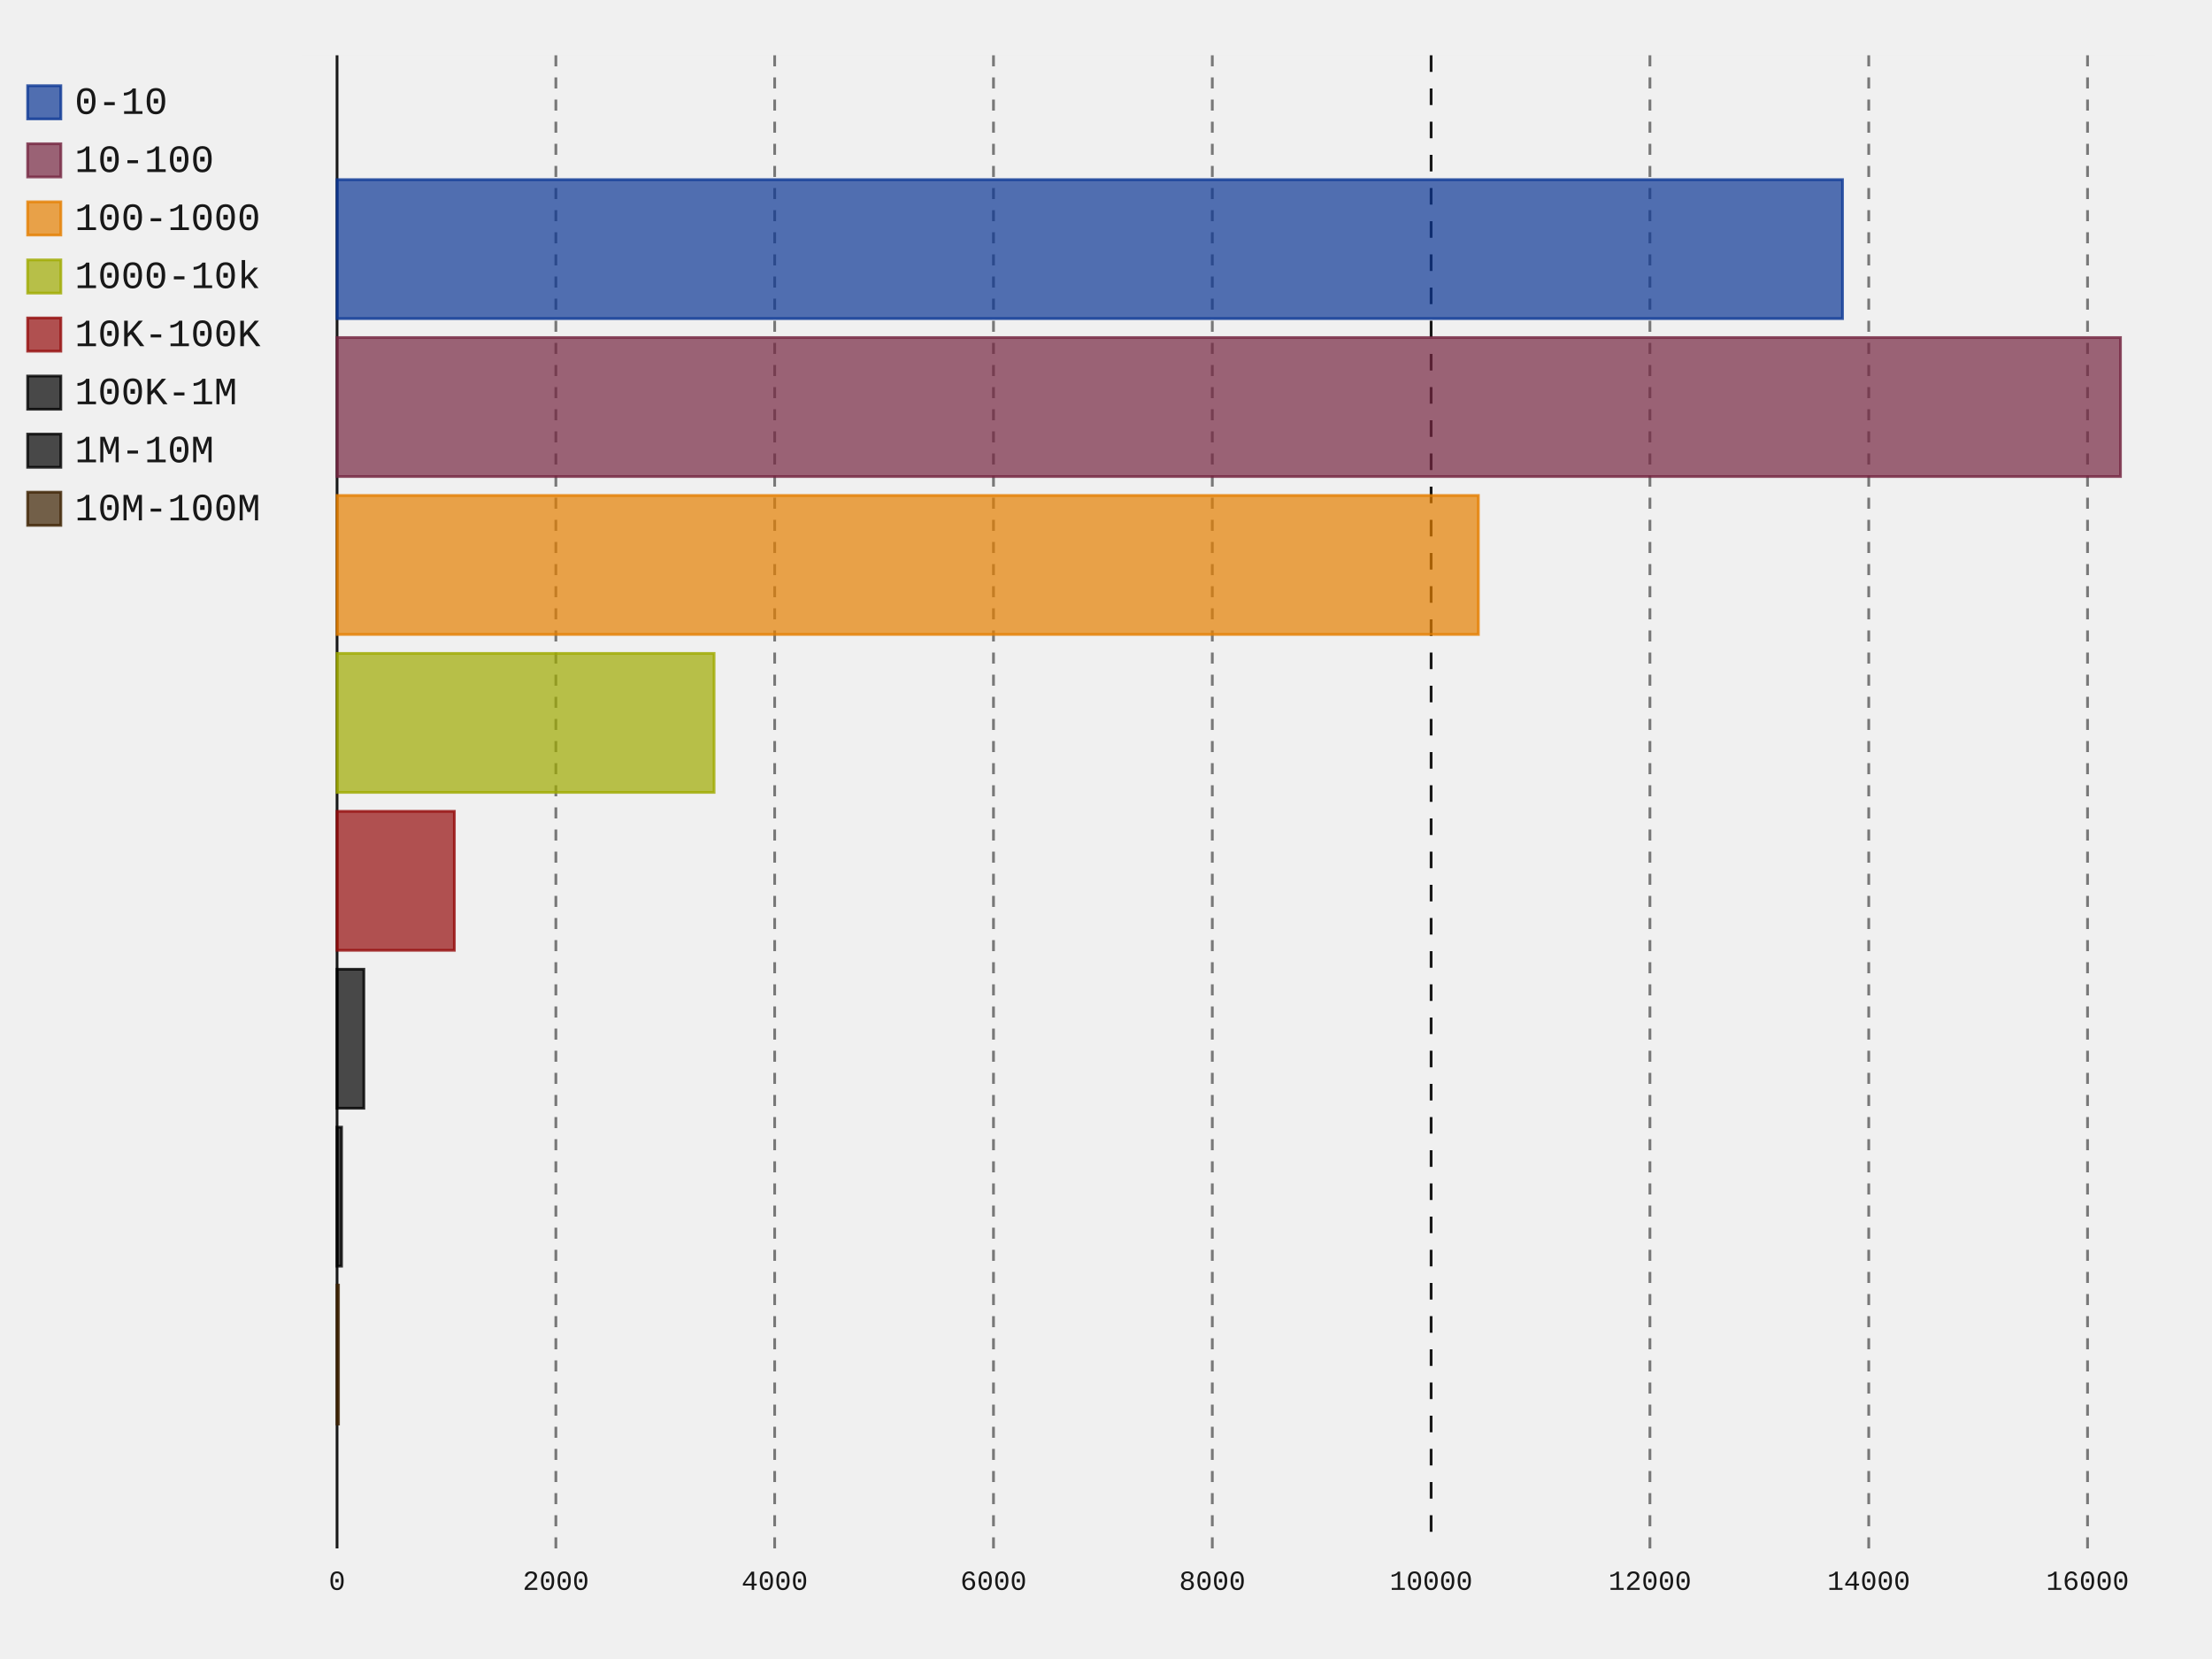
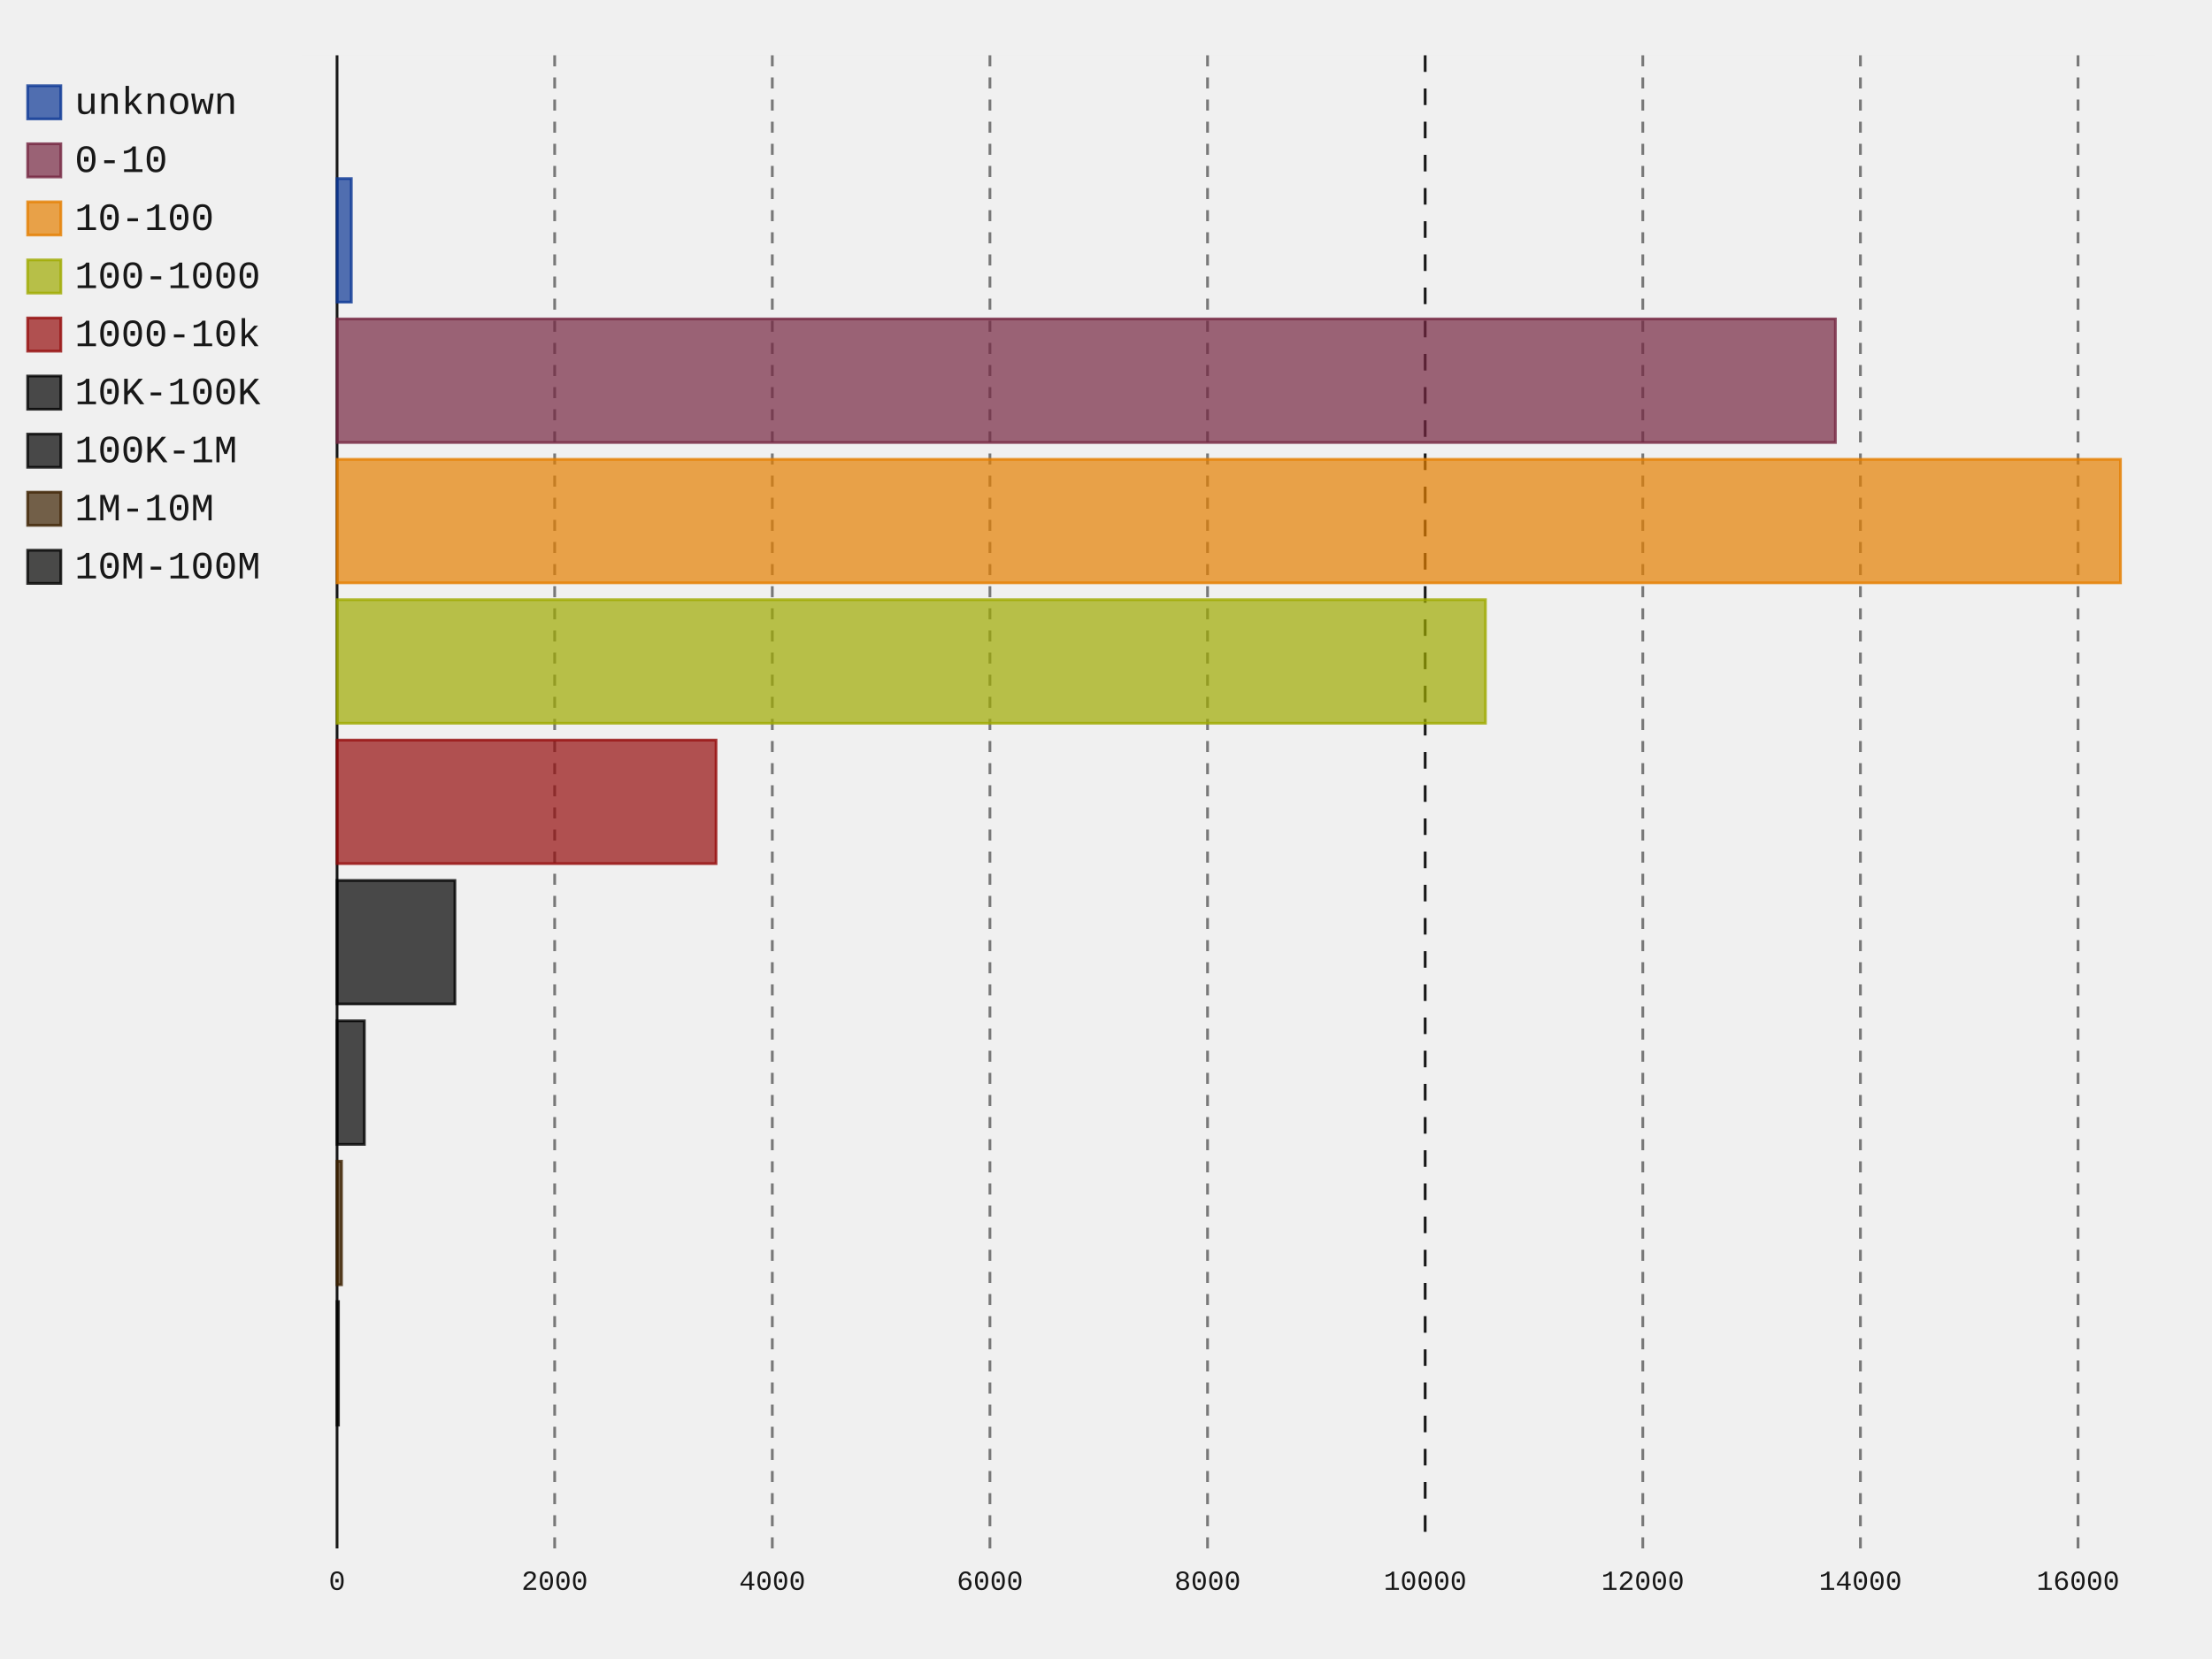
- <svg xmlns="http://www.w3.org/2000/svg" class="pygal-chart" id="chart-2f0e6d96-bd6e-448e-8b46-40f9903f12a2" viewBox="0 0 800 600">
+ <svg xmlns="http://www.w3.org/2000/svg" class="pygal-chart" id="chart-b22a989c-9a38-4c58-9dec-f82091a7a03b" viewBox="0 0 800 600">
  <defs>
-     <style type="text/css">#chart-2f0e6d96-bd6e-448e-8b46-40f9903f12a2{-webkit-user-select:none;-webkit-font-smoothing:antialiased;font-family:Consolas,"Liberation Mono",Menlo,Courier,monospace}#chart-2f0e6d96-bd6e-448e-8b46-40f9903f12a2 .title{font-family:Consolas,"Liberation Mono",Menlo,Courier,monospace;font-size:16px}#chart-2f0e6d96-bd6e-448e-8b46-40f9903f12a2 .legends .legend text{font-family:Consolas,"Liberation Mono",Menlo,Courier,monospace;font-size:14px}#chart-2f0e6d96-bd6e-448e-8b46-40f9903f12a2 .axis text{font-family:Consolas,"Liberation Mono",Menlo,Courier,monospace;font-size:10px}#chart-2f0e6d96-bd6e-448e-8b46-40f9903f12a2 .axis text.major{font-family:Consolas,"Liberation Mono",Menlo,Courier,monospace;font-size:10px}#chart-2f0e6d96-bd6e-448e-8b46-40f9903f12a2 .text-overlay text.value{font-family:Consolas,"Liberation Mono",Menlo,Courier,monospace;font-size:16px}#chart-2f0e6d96-bd6e-448e-8b46-40f9903f12a2 .text-overlay text.label{font-family:Consolas,"Liberation Mono",Menlo,Courier,monospace;font-size:10px}#chart-2f0e6d96-bd6e-448e-8b46-40f9903f12a2 .tooltip{font-family:Consolas,"Liberation Mono",Menlo,Courier,monospace;font-size:14px}#chart-2f0e6d96-bd6e-448e-8b46-40f9903f12a2 text.no_data{font-family:Consolas,"Liberation Mono",Menlo,Courier,monospace;font-size:64px}
- #chart-2f0e6d96-bd6e-448e-8b46-40f9903f12a2{background-color:transparent}#chart-2f0e6d96-bd6e-448e-8b46-40f9903f12a2 path,#chart-2f0e6d96-bd6e-448e-8b46-40f9903f12a2 line,#chart-2f0e6d96-bd6e-448e-8b46-40f9903f12a2 rect,#chart-2f0e6d96-bd6e-448e-8b46-40f9903f12a2 circle{-webkit-transition:150ms;-moz-transition:150ms;transition:150ms}#chart-2f0e6d96-bd6e-448e-8b46-40f9903f12a2 .graph &gt; .background{fill:transparent}#chart-2f0e6d96-bd6e-448e-8b46-40f9903f12a2 .plot &gt; .background{fill:rgba(240,240,240,0.7)}#chart-2f0e6d96-bd6e-448e-8b46-40f9903f12a2 .graph{fill:rgba(0,0,0,0.9)}#chart-2f0e6d96-bd6e-448e-8b46-40f9903f12a2 text.no_data{fill:rgba(0,0,0,0.9)}#chart-2f0e6d96-bd6e-448e-8b46-40f9903f12a2 .title{fill:rgba(0,0,0,0.9)}#chart-2f0e6d96-bd6e-448e-8b46-40f9903f12a2 .legends .legend text{fill:rgba(0,0,0,0.9)}#chart-2f0e6d96-bd6e-448e-8b46-40f9903f12a2 .legends .legend:hover text{fill:rgba(0,0,0,0.9)}#chart-2f0e6d96-bd6e-448e-8b46-40f9903f12a2 .axis .line{stroke:rgba(0,0,0,0.9)}#chart-2f0e6d96-bd6e-448e-8b46-40f9903f12a2 .axis .guide.line{stroke:rgba(0,0,0,0.5)}#chart-2f0e6d96-bd6e-448e-8b46-40f9903f12a2 .axis .major.line{stroke:rgba(0,0,0,0.9)}#chart-2f0e6d96-bd6e-448e-8b46-40f9903f12a2 .axis text.major{fill:rgba(0,0,0,0.9)}#chart-2f0e6d96-bd6e-448e-8b46-40f9903f12a2 .axis.y .guides:hover .guide.line,#chart-2f0e6d96-bd6e-448e-8b46-40f9903f12a2 .line-graph .axis.x .guides:hover .guide.line,#chart-2f0e6d96-bd6e-448e-8b46-40f9903f12a2 .stackedline-graph .axis.x .guides:hover .guide.line,#chart-2f0e6d96-bd6e-448e-8b46-40f9903f12a2 .xy-graph .axis.x .guides:hover .guide.line{stroke:rgba(0,0,0,0.9)}#chart-2f0e6d96-bd6e-448e-8b46-40f9903f12a2 .axis .guides:hover text{fill:rgba(0,0,0,0.9)}#chart-2f0e6d96-bd6e-448e-8b46-40f9903f12a2 .reactive{fill-opacity:.7;stroke-opacity:.8}#chart-2f0e6d96-bd6e-448e-8b46-40f9903f12a2 .ci{stroke:rgba(0,0,0,0.9)}#chart-2f0e6d96-bd6e-448e-8b46-40f9903f12a2 .reactive.active,#chart-2f0e6d96-bd6e-448e-8b46-40f9903f12a2 .active .reactive{fill-opacity:.8;stroke-opacity:.9;stroke-width:4}#chart-2f0e6d96-bd6e-448e-8b46-40f9903f12a2 .ci .reactive.active{stroke-width:1.5}#chart-2f0e6d96-bd6e-448e-8b46-40f9903f12a2 .series text{fill:rgba(0,0,0,0.9)}#chart-2f0e6d96-bd6e-448e-8b46-40f9903f12a2 .tooltip rect{fill:rgba(240,240,240,0.7);stroke:rgba(0,0,0,0.9);-webkit-transition:opacity 150ms;-moz-transition:opacity 150ms;transition:opacity 150ms}#chart-2f0e6d96-bd6e-448e-8b46-40f9903f12a2 .tooltip .label{fill:rgba(0,0,0,0.9)}#chart-2f0e6d96-bd6e-448e-8b46-40f9903f12a2 .tooltip .label{fill:rgba(0,0,0,0.9)}#chart-2f0e6d96-bd6e-448e-8b46-40f9903f12a2 .tooltip .legend{font-size:.8em;fill:rgba(0,0,0,0.5)}#chart-2f0e6d96-bd6e-448e-8b46-40f9903f12a2 .tooltip .x_label{font-size:.6em;fill:rgba(0,0,0,0.9)}#chart-2f0e6d96-bd6e-448e-8b46-40f9903f12a2 .tooltip .xlink{font-size:.5em;text-decoration:underline}#chart-2f0e6d96-bd6e-448e-8b46-40f9903f12a2 .tooltip .value{font-size:1.5em}#chart-2f0e6d96-bd6e-448e-8b46-40f9903f12a2 .bound{font-size:.5em}#chart-2f0e6d96-bd6e-448e-8b46-40f9903f12a2 .max-value{font-size:.75em;fill:rgba(0,0,0,0.5)}#chart-2f0e6d96-bd6e-448e-8b46-40f9903f12a2 .map-element{fill:rgba(240,240,240,0.7);stroke:rgba(0,0,0,0.5) !important}#chart-2f0e6d96-bd6e-448e-8b46-40f9903f12a2 .map-element .reactive{fill-opacity:inherit;stroke-opacity:inherit}#chart-2f0e6d96-bd6e-448e-8b46-40f9903f12a2 .color-0,#chart-2f0e6d96-bd6e-448e-8b46-40f9903f12a2 .color-0 a:visited{stroke:rgb(12,55,149);fill:rgb(12,55,149)}#chart-2f0e6d96-bd6e-448e-8b46-40f9903f12a2 .color-1,#chart-2f0e6d96-bd6e-448e-8b46-40f9903f12a2 .color-1 a:visited{stroke:rgb(117,38,65);fill:rgb(117,38,65)}#chart-2f0e6d96-bd6e-448e-8b46-40f9903f12a2 .color-2,#chart-2f0e6d96-bd6e-448e-8b46-40f9903f12a2 .color-2 a:visited{stroke:rgb(228,127,0);fill:rgb(228,127,0)}#chart-2f0e6d96-bd6e-448e-8b46-40f9903f12a2 .color-3,#chart-2f0e6d96-bd6e-448e-8b46-40f9903f12a2 .color-3 a:visited{stroke:rgb(159,170,0);fill:rgb(159,170,0)}#chart-2f0e6d96-bd6e-448e-8b46-40f9903f12a2 .color-4,#chart-2f0e6d96-bd6e-448e-8b46-40f9903f12a2 .color-4 a:visited{stroke:rgb(149,12,12);fill:rgb(149,12,12)}#chart-2f0e6d96-bd6e-448e-8b46-40f9903f12a2 .color-5,#chart-2f0e6d96-bd6e-448e-8b46-40f9903f12a2 .color-5 a:visited{stroke:rgb(0,0,0);fill:rgb(0,0,0)}#chart-2f0e6d96-bd6e-448e-8b46-40f9903f12a2 .color-6,#chart-2f0e6d96-bd6e-448e-8b46-40f9903f12a2 .color-6 a:visited{stroke:rgb(0,0,0);fill:rgb(0,0,0)}#chart-2f0e6d96-bd6e-448e-8b46-40f9903f12a2 .color-7,#chart-2f0e6d96-bd6e-448e-8b46-40f9903f12a2 .color-7 a:visited{stroke:rgb(60,33,0);fill:rgb(60,33,0)}#chart-2f0e6d96-bd6e-448e-8b46-40f9903f12a2 .text-overlay .color-0 text{fill:black}#chart-2f0e6d96-bd6e-448e-8b46-40f9903f12a2 .text-overlay .color-1 text{fill:black}#chart-2f0e6d96-bd6e-448e-8b46-40f9903f12a2 .text-overlay .color-2 text{fill:black}#chart-2f0e6d96-bd6e-448e-8b46-40f9903f12a2 .text-overlay .color-3 text{fill:black}#chart-2f0e6d96-bd6e-448e-8b46-40f9903f12a2 .text-overlay .color-4 text{fill:black}#chart-2f0e6d96-bd6e-448e-8b46-40f9903f12a2 .text-overlay .color-5 text{fill:white}#chart-2f0e6d96-bd6e-448e-8b46-40f9903f12a2 .text-overlay .color-6 text{fill:white}#chart-2f0e6d96-bd6e-448e-8b46-40f9903f12a2 .text-overlay .color-7 text{fill:white}
- #chart-2f0e6d96-bd6e-448e-8b46-40f9903f12a2 text.no_data{text-anchor:middle}#chart-2f0e6d96-bd6e-448e-8b46-40f9903f12a2 .guide.line{fill:none}#chart-2f0e6d96-bd6e-448e-8b46-40f9903f12a2 .centered{text-anchor:middle}#chart-2f0e6d96-bd6e-448e-8b46-40f9903f12a2 .title{text-anchor:middle}#chart-2f0e6d96-bd6e-448e-8b46-40f9903f12a2 .legends .legend text{fill-opacity:1}#chart-2f0e6d96-bd6e-448e-8b46-40f9903f12a2 .axis.x text{text-anchor:middle}#chart-2f0e6d96-bd6e-448e-8b46-40f9903f12a2 .axis.x:not(.web) text[transform]{text-anchor:start}#chart-2f0e6d96-bd6e-448e-8b46-40f9903f12a2 .axis.x:not(.web) text[transform].backwards{text-anchor:end}#chart-2f0e6d96-bd6e-448e-8b46-40f9903f12a2 .axis.y text{text-anchor:end}#chart-2f0e6d96-bd6e-448e-8b46-40f9903f12a2 .axis.y text[transform].backwards{text-anchor:start}#chart-2f0e6d96-bd6e-448e-8b46-40f9903f12a2 .axis.y2 text{text-anchor:start}#chart-2f0e6d96-bd6e-448e-8b46-40f9903f12a2 .axis.y2 text[transform].backwards{text-anchor:end}#chart-2f0e6d96-bd6e-448e-8b46-40f9903f12a2 .axis .guide.line{stroke-dasharray:4,4}#chart-2f0e6d96-bd6e-448e-8b46-40f9903f12a2 .axis .major.guide.line{stroke-dasharray:6,6}#chart-2f0e6d96-bd6e-448e-8b46-40f9903f12a2 .horizontal .axis.y .guide.line,#chart-2f0e6d96-bd6e-448e-8b46-40f9903f12a2 .horizontal .axis.y2 .guide.line,#chart-2f0e6d96-bd6e-448e-8b46-40f9903f12a2 .vertical .axis.x .guide.line{opacity:0}#chart-2f0e6d96-bd6e-448e-8b46-40f9903f12a2 .horizontal .axis.always_show .guide.line,#chart-2f0e6d96-bd6e-448e-8b46-40f9903f12a2 .vertical .axis.always_show .guide.line{opacity:1 !important}#chart-2f0e6d96-bd6e-448e-8b46-40f9903f12a2 .axis.y .guides:hover .guide.line,#chart-2f0e6d96-bd6e-448e-8b46-40f9903f12a2 .axis.y2 .guides:hover .guide.line,#chart-2f0e6d96-bd6e-448e-8b46-40f9903f12a2 .axis.x .guides:hover .guide.line{opacity:1}#chart-2f0e6d96-bd6e-448e-8b46-40f9903f12a2 .axis .guides:hover text{opacity:1}#chart-2f0e6d96-bd6e-448e-8b46-40f9903f12a2 .nofill{fill:none}#chart-2f0e6d96-bd6e-448e-8b46-40f9903f12a2 .subtle-fill{fill-opacity:.2}#chart-2f0e6d96-bd6e-448e-8b46-40f9903f12a2 .dot{stroke-width:1px;fill-opacity:1}#chart-2f0e6d96-bd6e-448e-8b46-40f9903f12a2 .dot.active{stroke-width:5px}#chart-2f0e6d96-bd6e-448e-8b46-40f9903f12a2 .dot.negative{fill:transparent}#chart-2f0e6d96-bd6e-448e-8b46-40f9903f12a2 text,#chart-2f0e6d96-bd6e-448e-8b46-40f9903f12a2 tspan{stroke:none !important}#chart-2f0e6d96-bd6e-448e-8b46-40f9903f12a2 .series text.active{opacity:1}#chart-2f0e6d96-bd6e-448e-8b46-40f9903f12a2 .tooltip rect{fill-opacity:.95;stroke-width:.5}#chart-2f0e6d96-bd6e-448e-8b46-40f9903f12a2 .tooltip text{fill-opacity:1}#chart-2f0e6d96-bd6e-448e-8b46-40f9903f12a2 .showable{visibility:hidden}#chart-2f0e6d96-bd6e-448e-8b46-40f9903f12a2 .showable.shown{visibility:visible}#chart-2f0e6d96-bd6e-448e-8b46-40f9903f12a2 .gauge-background{fill:rgba(229,229,229,1);stroke:none}#chart-2f0e6d96-bd6e-448e-8b46-40f9903f12a2 .bg-lines{stroke:transparent;stroke-width:2px}</style>
+     <style type="text/css">#chart-b22a989c-9a38-4c58-9dec-f82091a7a03b{-webkit-user-select:none;-webkit-font-smoothing:antialiased;font-family:Consolas,"Liberation Mono",Menlo,Courier,monospace}#chart-b22a989c-9a38-4c58-9dec-f82091a7a03b .title{font-family:Consolas,"Liberation Mono",Menlo,Courier,monospace;font-size:16px}#chart-b22a989c-9a38-4c58-9dec-f82091a7a03b .legends .legend text{font-family:Consolas,"Liberation Mono",Menlo,Courier,monospace;font-size:14px}#chart-b22a989c-9a38-4c58-9dec-f82091a7a03b .axis text{font-family:Consolas,"Liberation Mono",Menlo,Courier,monospace;font-size:10px}#chart-b22a989c-9a38-4c58-9dec-f82091a7a03b .axis text.major{font-family:Consolas,"Liberation Mono",Menlo,Courier,monospace;font-size:10px}#chart-b22a989c-9a38-4c58-9dec-f82091a7a03b .text-overlay text.value{font-family:Consolas,"Liberation Mono",Menlo,Courier,monospace;font-size:16px}#chart-b22a989c-9a38-4c58-9dec-f82091a7a03b .text-overlay text.label{font-family:Consolas,"Liberation Mono",Menlo,Courier,monospace;font-size:10px}#chart-b22a989c-9a38-4c58-9dec-f82091a7a03b .tooltip{font-family:Consolas,"Liberation Mono",Menlo,Courier,monospace;font-size:14px}#chart-b22a989c-9a38-4c58-9dec-f82091a7a03b text.no_data{font-family:Consolas,"Liberation Mono",Menlo,Courier,monospace;font-size:64px}
+ #chart-b22a989c-9a38-4c58-9dec-f82091a7a03b{background-color:transparent}#chart-b22a989c-9a38-4c58-9dec-f82091a7a03b path,#chart-b22a989c-9a38-4c58-9dec-f82091a7a03b line,#chart-b22a989c-9a38-4c58-9dec-f82091a7a03b rect,#chart-b22a989c-9a38-4c58-9dec-f82091a7a03b circle{-webkit-transition:150ms;-moz-transition:150ms;transition:150ms}#chart-b22a989c-9a38-4c58-9dec-f82091a7a03b .graph &gt; .background{fill:transparent}#chart-b22a989c-9a38-4c58-9dec-f82091a7a03b .plot &gt; .background{fill:rgba(240,240,240,0.7)}#chart-b22a989c-9a38-4c58-9dec-f82091a7a03b .graph{fill:rgba(0,0,0,0.9)}#chart-b22a989c-9a38-4c58-9dec-f82091a7a03b text.no_data{fill:rgba(0,0,0,0.9)}#chart-b22a989c-9a38-4c58-9dec-f82091a7a03b .title{fill:rgba(0,0,0,0.9)}#chart-b22a989c-9a38-4c58-9dec-f82091a7a03b .legends .legend text{fill:rgba(0,0,0,0.9)}#chart-b22a989c-9a38-4c58-9dec-f82091a7a03b .legends .legend:hover text{fill:rgba(0,0,0,0.9)}#chart-b22a989c-9a38-4c58-9dec-f82091a7a03b .axis .line{stroke:rgba(0,0,0,0.9)}#chart-b22a989c-9a38-4c58-9dec-f82091a7a03b .axis .guide.line{stroke:rgba(0,0,0,0.5)}#chart-b22a989c-9a38-4c58-9dec-f82091a7a03b .axis .major.line{stroke:rgba(0,0,0,0.9)}#chart-b22a989c-9a38-4c58-9dec-f82091a7a03b .axis text.major{fill:rgba(0,0,0,0.9)}#chart-b22a989c-9a38-4c58-9dec-f82091a7a03b .axis.y .guides:hover .guide.line,#chart-b22a989c-9a38-4c58-9dec-f82091a7a03b .line-graph .axis.x .guides:hover .guide.line,#chart-b22a989c-9a38-4c58-9dec-f82091a7a03b .stackedline-graph .axis.x .guides:hover .guide.line,#chart-b22a989c-9a38-4c58-9dec-f82091a7a03b .xy-graph .axis.x .guides:hover .guide.line{stroke:rgba(0,0,0,0.9)}#chart-b22a989c-9a38-4c58-9dec-f82091a7a03b .axis .guides:hover text{fill:rgba(0,0,0,0.9)}#chart-b22a989c-9a38-4c58-9dec-f82091a7a03b .reactive{fill-opacity:.7;stroke-opacity:.8}#chart-b22a989c-9a38-4c58-9dec-f82091a7a03b .ci{stroke:rgba(0,0,0,0.9)}#chart-b22a989c-9a38-4c58-9dec-f82091a7a03b .reactive.active,#chart-b22a989c-9a38-4c58-9dec-f82091a7a03b .active .reactive{fill-opacity:.8;stroke-opacity:.9;stroke-width:4}#chart-b22a989c-9a38-4c58-9dec-f82091a7a03b .ci .reactive.active{stroke-width:1.5}#chart-b22a989c-9a38-4c58-9dec-f82091a7a03b .series text{fill:rgba(0,0,0,0.9)}#chart-b22a989c-9a38-4c58-9dec-f82091a7a03b .tooltip rect{fill:rgba(240,240,240,0.7);stroke:rgba(0,0,0,0.9);-webkit-transition:opacity 150ms;-moz-transition:opacity 150ms;transition:opacity 150ms}#chart-b22a989c-9a38-4c58-9dec-f82091a7a03b .tooltip .label{fill:rgba(0,0,0,0.9)}#chart-b22a989c-9a38-4c58-9dec-f82091a7a03b .tooltip .label{fill:rgba(0,0,0,0.9)}#chart-b22a989c-9a38-4c58-9dec-f82091a7a03b .tooltip .legend{font-size:.8em;fill:rgba(0,0,0,0.5)}#chart-b22a989c-9a38-4c58-9dec-f82091a7a03b .tooltip .x_label{font-size:.6em;fill:rgba(0,0,0,0.9)}#chart-b22a989c-9a38-4c58-9dec-f82091a7a03b .tooltip .xlink{font-size:.5em;text-decoration:underline}#chart-b22a989c-9a38-4c58-9dec-f82091a7a03b .tooltip .value{font-size:1.5em}#chart-b22a989c-9a38-4c58-9dec-f82091a7a03b .bound{font-size:.5em}#chart-b22a989c-9a38-4c58-9dec-f82091a7a03b .max-value{font-size:.75em;fill:rgba(0,0,0,0.5)}#chart-b22a989c-9a38-4c58-9dec-f82091a7a03b .map-element{fill:rgba(240,240,240,0.7);stroke:rgba(0,0,0,0.5) !important}#chart-b22a989c-9a38-4c58-9dec-f82091a7a03b .map-element .reactive{fill-opacity:inherit;stroke-opacity:inherit}#chart-b22a989c-9a38-4c58-9dec-f82091a7a03b .color-0,#chart-b22a989c-9a38-4c58-9dec-f82091a7a03b .color-0 a:visited{stroke:rgb(12,55,149);fill:rgb(12,55,149)}#chart-b22a989c-9a38-4c58-9dec-f82091a7a03b .color-1,#chart-b22a989c-9a38-4c58-9dec-f82091a7a03b .color-1 a:visited{stroke:rgb(117,38,65);fill:rgb(117,38,65)}#chart-b22a989c-9a38-4c58-9dec-f82091a7a03b .color-2,#chart-b22a989c-9a38-4c58-9dec-f82091a7a03b .color-2 a:visited{stroke:rgb(228,127,0);fill:rgb(228,127,0)}#chart-b22a989c-9a38-4c58-9dec-f82091a7a03b .color-3,#chart-b22a989c-9a38-4c58-9dec-f82091a7a03b .color-3 a:visited{stroke:rgb(159,170,0);fill:rgb(159,170,0)}#chart-b22a989c-9a38-4c58-9dec-f82091a7a03b .color-4,#chart-b22a989c-9a38-4c58-9dec-f82091a7a03b .color-4 a:visited{stroke:rgb(149,12,12);fill:rgb(149,12,12)}#chart-b22a989c-9a38-4c58-9dec-f82091a7a03b .color-5,#chart-b22a989c-9a38-4c58-9dec-f82091a7a03b .color-5 a:visited{stroke:rgb(0,0,0);fill:rgb(0,0,0)}#chart-b22a989c-9a38-4c58-9dec-f82091a7a03b .color-6,#chart-b22a989c-9a38-4c58-9dec-f82091a7a03b .color-6 a:visited{stroke:rgb(0,0,0);fill:rgb(0,0,0)}#chart-b22a989c-9a38-4c58-9dec-f82091a7a03b .color-7,#chart-b22a989c-9a38-4c58-9dec-f82091a7a03b .color-7 a:visited{stroke:rgb(60,33,0);fill:rgb(60,33,0)}#chart-b22a989c-9a38-4c58-9dec-f82091a7a03b .color-8,#chart-b22a989c-9a38-4c58-9dec-f82091a7a03b .color-8 a:visited{stroke:rgb(2,2,0);fill:rgb(2,2,0)}#chart-b22a989c-9a38-4c58-9dec-f82091a7a03b .text-overlay .color-0 text{fill:black}#chart-b22a989c-9a38-4c58-9dec-f82091a7a03b .text-overlay .color-1 text{fill:black}#chart-b22a989c-9a38-4c58-9dec-f82091a7a03b .text-overlay .color-2 text{fill:black}#chart-b22a989c-9a38-4c58-9dec-f82091a7a03b .text-overlay .color-3 text{fill:black}#chart-b22a989c-9a38-4c58-9dec-f82091a7a03b .text-overlay .color-4 text{fill:black}#chart-b22a989c-9a38-4c58-9dec-f82091a7a03b .text-overlay .color-5 text{fill:white}#chart-b22a989c-9a38-4c58-9dec-f82091a7a03b .text-overlay .color-6 text{fill:white}#chart-b22a989c-9a38-4c58-9dec-f82091a7a03b .text-overlay .color-7 text{fill:white}#chart-b22a989c-9a38-4c58-9dec-f82091a7a03b .text-overlay .color-8 text{fill:white}
+ #chart-b22a989c-9a38-4c58-9dec-f82091a7a03b text.no_data{text-anchor:middle}#chart-b22a989c-9a38-4c58-9dec-f82091a7a03b .guide.line{fill:none}#chart-b22a989c-9a38-4c58-9dec-f82091a7a03b .centered{text-anchor:middle}#chart-b22a989c-9a38-4c58-9dec-f82091a7a03b .title{text-anchor:middle}#chart-b22a989c-9a38-4c58-9dec-f82091a7a03b .legends .legend text{fill-opacity:1}#chart-b22a989c-9a38-4c58-9dec-f82091a7a03b .axis.x text{text-anchor:middle}#chart-b22a989c-9a38-4c58-9dec-f82091a7a03b .axis.x:not(.web) text[transform]{text-anchor:start}#chart-b22a989c-9a38-4c58-9dec-f82091a7a03b .axis.x:not(.web) text[transform].backwards{text-anchor:end}#chart-b22a989c-9a38-4c58-9dec-f82091a7a03b .axis.y text{text-anchor:end}#chart-b22a989c-9a38-4c58-9dec-f82091a7a03b .axis.y text[transform].backwards{text-anchor:start}#chart-b22a989c-9a38-4c58-9dec-f82091a7a03b .axis.y2 text{text-anchor:start}#chart-b22a989c-9a38-4c58-9dec-f82091a7a03b .axis.y2 text[transform].backwards{text-anchor:end}#chart-b22a989c-9a38-4c58-9dec-f82091a7a03b .axis .guide.line{stroke-dasharray:4,4}#chart-b22a989c-9a38-4c58-9dec-f82091a7a03b .axis .major.guide.line{stroke-dasharray:6,6}#chart-b22a989c-9a38-4c58-9dec-f82091a7a03b .horizontal .axis.y .guide.line,#chart-b22a989c-9a38-4c58-9dec-f82091a7a03b .horizontal .axis.y2 .guide.line,#chart-b22a989c-9a38-4c58-9dec-f82091a7a03b .vertical .axis.x .guide.line{opacity:0}#chart-b22a989c-9a38-4c58-9dec-f82091a7a03b .horizontal .axis.always_show .guide.line,#chart-b22a989c-9a38-4c58-9dec-f82091a7a03b .vertical .axis.always_show .guide.line{opacity:1 !important}#chart-b22a989c-9a38-4c58-9dec-f82091a7a03b .axis.y .guides:hover .guide.line,#chart-b22a989c-9a38-4c58-9dec-f82091a7a03b .axis.y2 .guides:hover .guide.line,#chart-b22a989c-9a38-4c58-9dec-f82091a7a03b .axis.x .guides:hover .guide.line{opacity:1}#chart-b22a989c-9a38-4c58-9dec-f82091a7a03b .axis .guides:hover text{opacity:1}#chart-b22a989c-9a38-4c58-9dec-f82091a7a03b .nofill{fill:none}#chart-b22a989c-9a38-4c58-9dec-f82091a7a03b .subtle-fill{fill-opacity:.2}#chart-b22a989c-9a38-4c58-9dec-f82091a7a03b .dot{stroke-width:1px;fill-opacity:1}#chart-b22a989c-9a38-4c58-9dec-f82091a7a03b .dot.active{stroke-width:5px}#chart-b22a989c-9a38-4c58-9dec-f82091a7a03b .dot.negative{fill:transparent}#chart-b22a989c-9a38-4c58-9dec-f82091a7a03b text,#chart-b22a989c-9a38-4c58-9dec-f82091a7a03b tspan{stroke:none !important}#chart-b22a989c-9a38-4c58-9dec-f82091a7a03b .series text.active{opacity:1}#chart-b22a989c-9a38-4c58-9dec-f82091a7a03b .tooltip rect{fill-opacity:.95;stroke-width:.5}#chart-b22a989c-9a38-4c58-9dec-f82091a7a03b .tooltip text{fill-opacity:1}#chart-b22a989c-9a38-4c58-9dec-f82091a7a03b .showable{visibility:hidden}#chart-b22a989c-9a38-4c58-9dec-f82091a7a03b .showable.shown{visibility:visible}#chart-b22a989c-9a38-4c58-9dec-f82091a7a03b .gauge-background{fill:rgba(229,229,229,1);stroke:none}#chart-b22a989c-9a38-4c58-9dec-f82091a7a03b .bg-lines{stroke:transparent;stroke-width:2px}</style>
  </defs>
  <g class="graph horizontalbar-graph horizontal">
    <rect class="background" height="600" width="800" x="0" y="0" />
    <g class="plot" transform="translate(109, 20)">
      <rect class="background" height="540" width="670.8" x="0" y="0" />
      <g class="axis x always_show">
        <g class="guides">
          <path class="axis major line" d="M12.9 0 v540" />
          <text class="major" x="12.9" y="555.0">0</text>
        </g>
        <g class="guides">
-           <path class="guide line" d="M92.036 0 v540" />
-           <text class="" x="92.036" y="555.0">2000</text>
+           <path class="guide line" d="M91.607 0 v540" />
+           <text class="" x="91.607" y="555.0">2000</text>
        </g>
        <g class="guides">
-           <path class="guide line" d="M171.172 0 v540" />
-           <text class="" x="171.172" y="555.0">4000</text>
+           <path class="guide line" d="M170.313 0 v540" />
+           <text class="" x="170.313" y="555.0">4000</text>
        </g>
        <g class="guides">
-           <path class="guide line" d="M250.309 0 v540" />
-           <text class="" x="250.309" y="555.0">6000</text>
+           <path class="guide line" d="M249.02 0 v540" />
+           <text class="" x="249.02" y="555.0">6000</text>
        </g>
        <g class="guides">
-           <path class="guide line" d="M329.445 0 v540" />
-           <text class="" x="329.445" y="555.0">8000</text>
+           <path class="guide line" d="M327.726 0 v540" />
+           <text class="" x="327.726" y="555.0">8000</text>
        </g>
        <g class="guides">
-           <path class="major guide line" d="M408.581 0 v540" />
-           <text class="major" x="408.581" y="555.0">10000</text>
+           <path class="major guide line" d="M406.433 0 v540" />
+           <text class="major" x="406.433" y="555.0">10000</text>
        </g>
        <g class="guides">
-           <path class="guide line" d="M487.717 0 v540" />
-           <text class="" x="487.717" y="555.0">12000</text>
+           <path class="guide line" d="M485.139 0 v540" />
+           <text class="" x="485.139" y="555.0">12000</text>
        </g>
        <g class="guides">
-           <path class="guide line" d="M566.854 0 v540" />
-           <text class="" x="566.854" y="555.0">14000</text>
+           <path class="guide line" d="M563.846 0 v540" />
+           <text class="" x="563.846" y="555.0">14000</text>
        </g>
        <g class="guides">
-           <path class="guide line" d="M645.99 0 v540" />
-           <text class="" x="645.99" y="555.0">16000</text>
+           <path class="guide line" d="M642.552 0 v540" />
+           <text class="" x="642.552" y="555.0">16000</text>
+         </g>
+       </g>
+       <g class="series serie-8 color-8">
+         <g class="bars">
+           <g class="bar">
+             <rect class="rect reactive tooltip-trigger" height="44.677" rx="0" ry="0" width="0.512" x="12.9" y="450.738" />
+           </g>
        </g>
      </g>
      <g class="series serie-7 color-7">
        <g class="bars">
          <g class="bar">
-             <rect class="rect reactive tooltip-trigger" height="50.262" rx="0" ry="0" width="0.514" x="12.9" y="444.773" />
+             <rect class="rect reactive tooltip-trigger" height="44.677" rx="0" ry="0" width="1.613" x="12.9" y="399.969" />
          </g>
        </g>
      </g>
      <g class="series serie-6 color-6">
        <g class="bars">
          <g class="bar">
-             <rect class="rect reactive tooltip-trigger" height="50.262" rx="0" ry="0" width="1.622" x="12.9" y="387.658" />
+             <rect class="rect reactive tooltip-trigger" height="44.677" rx="0" ry="0" width="9.878" x="12.9" y="349.2" />
          </g>
        </g>
      </g>
      <g class="series serie-5 color-5">
        <g class="bars">
          <g class="bar">
-             <rect class="rect reactive tooltip-trigger" height="50.262" rx="0" ry="0" width="9.694" x="12.9" y="330.542" />
+             <rect class="rect reactive tooltip-trigger" height="44.677" rx="0" ry="0" width="42.62" x="12.9" y="298.431" />
          </g>
        </g>
      </g>
      <g class="series serie-4 color-4">
        <g class="bars">
          <g class="bar">
-             <rect class="rect reactive tooltip-trigger" height="50.262" rx="0" ry="0" width="42.417" x="12.9" y="273.427" />
+             <rect class="rect reactive tooltip-trigger" height="44.677" rx="0" ry="0" width="137.067" x="12.9" y="247.662" />
          </g>
        </g>
      </g>
      <g class="series serie-3 color-3">
        <g class="bars">
          <g class="bar">
-             <rect class="rect reactive tooltip-trigger" height="50.262" rx="0" ry="0" width="136.352" x="12.9" y="216.312" />
+             <rect class="rect reactive tooltip-trigger" height="44.677" rx="0" ry="0" width="415.334" x="12.9" y="196.892" />
          </g>
        </g>
      </g>
      <g class="series serie-2 color-2">
        <g class="bars">
          <g class="bar">
-             <rect class="rect reactive tooltip-trigger" height="50.262" rx="0" ry="0" width="412.775" x="12.9" y="159.196" />
+             <rect class="rect reactive tooltip-trigger" height="44.677" rx="0" ry="0" width="645.0" x="12.9" y="146.123" />
          </g>
        </g>
      </g>
      <g class="series serie-1 color-1">
        <g class="bars">
          <g class="bar">
-             <rect class="rect reactive tooltip-trigger" height="50.262" rx="0" ry="0" width="645" x="12.9" y="102.081" />
+             <rect class="rect reactive tooltip-trigger" height="44.677" rx="0" ry="0" width="541.894" x="12.9" y="95.354" />
          </g>
        </g>
      </g>
      <g class="series serie-0 color-0">
        <g class="bars">
          <g class="bar">
-             <rect class="rect reactive tooltip-trigger" height="50.262" rx="0" ry="0" width="544.457" x="12.9" y="44.965" />
+             <rect class="rect reactive tooltip-trigger" height="44.677" rx="0" ry="0" width="5.155" x="12.9" y="44.585" />
          </g>
        </g>
      </g>
    </g>
    <g class="titles" />
    <g class="plot overlay" transform="translate(109, 20)">
+       <g class="series serie-8 color-8" />
      <g class="series serie-7 color-7" />
      <g class="series serie-6 color-6" />
      <g class="series serie-5 color-5" />
      <g class="series serie-4 color-4" />
      <g class="series serie-3 color-3" />
      <g class="series serie-2 color-2" />
      <g class="series serie-1 color-1" />
      <g class="series serie-0 color-0" />
    </g>
    <g class="plot text-overlay" transform="translate(109, 20)">
+       <g class="series serie-8 color-8" />
      <g class="series serie-7 color-7" />
      <g class="series serie-6 color-6" />
      <g class="series serie-5 color-5" />
      <g class="series serie-4 color-4" />
      <g class="series serie-3 color-3" />
      <g class="series serie-2 color-2" />
      <g class="series serie-1 color-1" />
      <g class="series serie-0 color-0" />
    </g>
    <g class="plot tooltip-overlay" transform="translate(109, 20)">
      <g class="tooltip" style="opacity: 0" transform="translate(0 0)">
        <rect class="tooltip-box" height="0" rx="0" ry="0" width="0" />
        <g class="text" />
      </g>
    </g>
    <g class="legends" transform="translate(10, 30)">
      <g class="legend reactive activate-serie" id="activate-serie-0">
        <rect class="color-0 reactive" height="12" width="12" x="0.0" y="1.0" />
-         <text x="17.0" y="11.2">0-10</text>
+         <text x="17.0" y="11.2">unknown</text>
      </g>
      <g class="legend reactive activate-serie" id="activate-serie-1">
        <rect class="color-1 reactive" height="12" width="12" x="0.0" y="22.0" />
-         <text x="17.0" y="32.2">10-100</text>
+         <text x="17.0" y="32.2">0-10</text>
      </g>
      <g class="legend reactive activate-serie" id="activate-serie-2">
        <rect class="color-2 reactive" height="12" width="12" x="0.0" y="43.0" />
-         <text x="17.0" y="53.2">100-1000</text>
+         <text x="17.0" y="53.2">10-100</text>
      </g>
      <g class="legend reactive activate-serie" id="activate-serie-3">
        <rect class="color-3 reactive" height="12" width="12" x="0.0" y="64.0" />
-         <text x="17.0" y="74.2">1000-10k</text>
+         <text x="17.0" y="74.2">100-1000</text>
      </g>
      <g class="legend reactive activate-serie" id="activate-serie-4">
        <rect class="color-4 reactive" height="12" width="12" x="0.0" y="85.0" />
-         <text x="17.0" y="95.2">10K-100K</text>
+         <text x="17.0" y="95.2">1000-10k</text>
      </g>
      <g class="legend reactive activate-serie" id="activate-serie-5">
        <rect class="color-5 reactive" height="12" width="12" x="0.0" y="106.0" />
-         <text x="17.0" y="116.2">100K-1M</text>
+         <text x="17.0" y="116.2">10K-100K</text>
      </g>
      <g class="legend reactive activate-serie" id="activate-serie-6">
        <rect class="color-6 reactive" height="12" width="12" x="0.0" y="127.0" />
-         <text x="17.0" y="137.2">1M-10M</text>
+         <text x="17.0" y="137.2">100K-1M</text>
      </g>
      <g class="legend reactive activate-serie" id="activate-serie-7">
        <rect class="color-7 reactive" height="12" width="12" x="0.0" y="148.0" />
-         <text x="17.0" y="158.2">10M-100M</text>
+         <text x="17.0" y="158.2">1M-10M</text>
+       </g>
+       <g class="legend reactive activate-serie" id="activate-serie-8">
+         <rect class="color-8 reactive" height="12" width="12" x="0.0" y="169.0" />
+         <text x="17.0" y="179.2">10M-100M</text>
      </g>
    </g>
    <g class="legends" transform="translate(790, 30)" />
  </g>
</svg>
